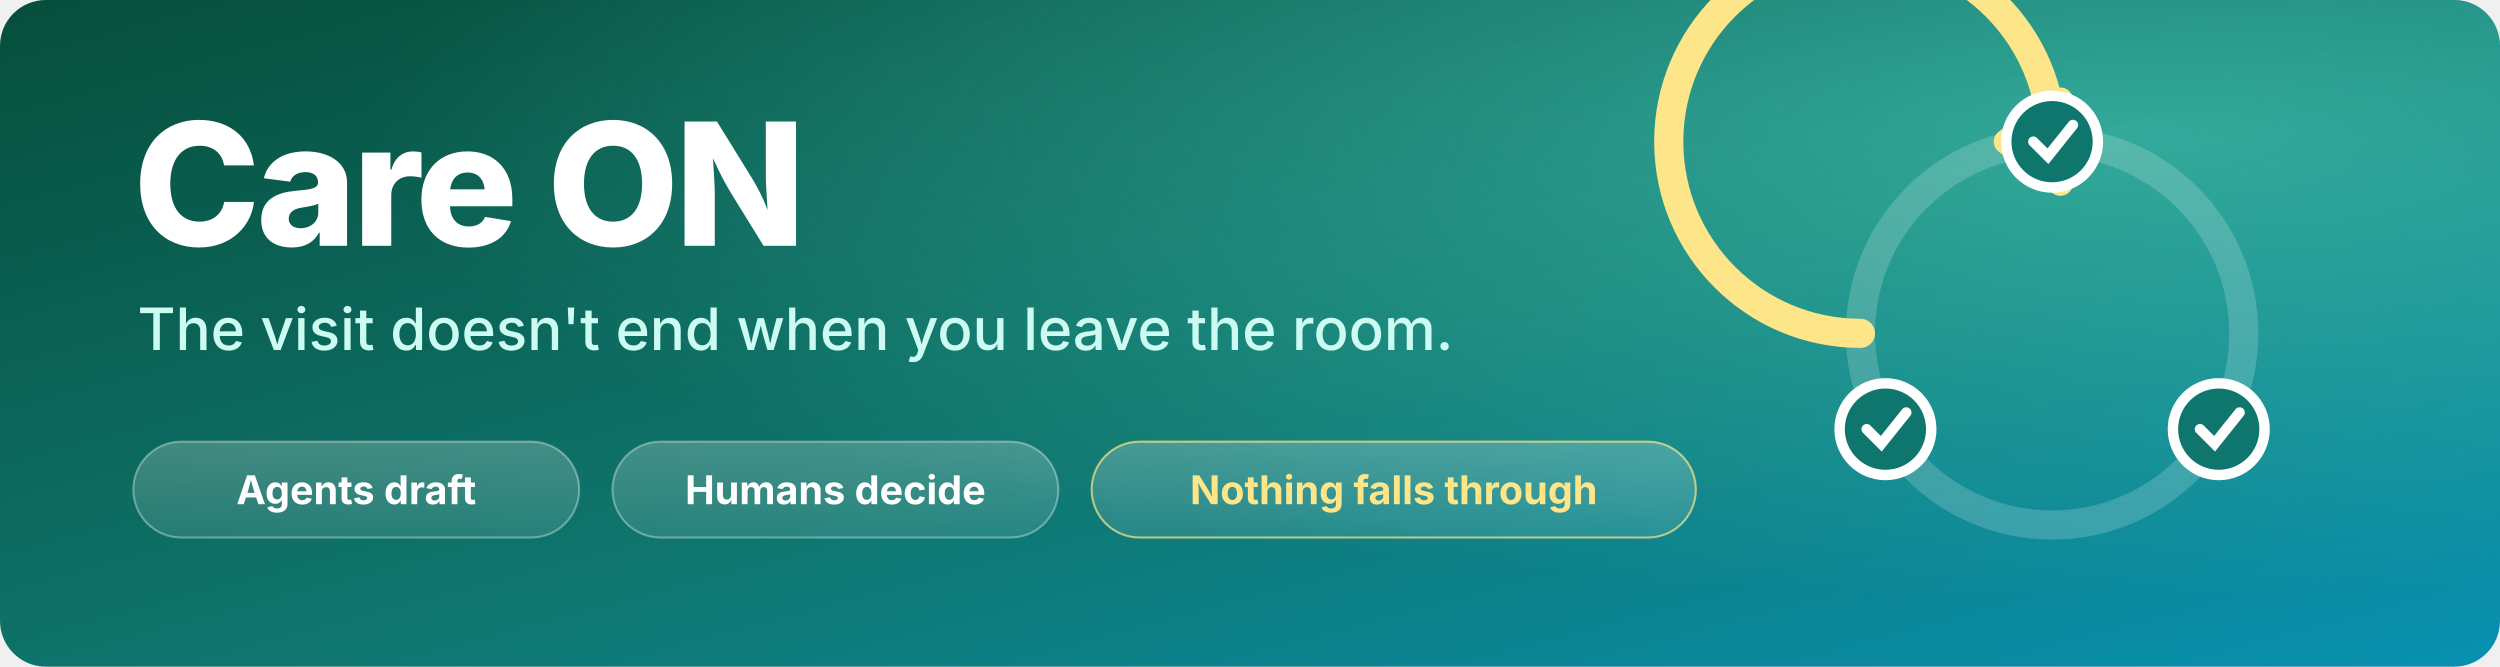
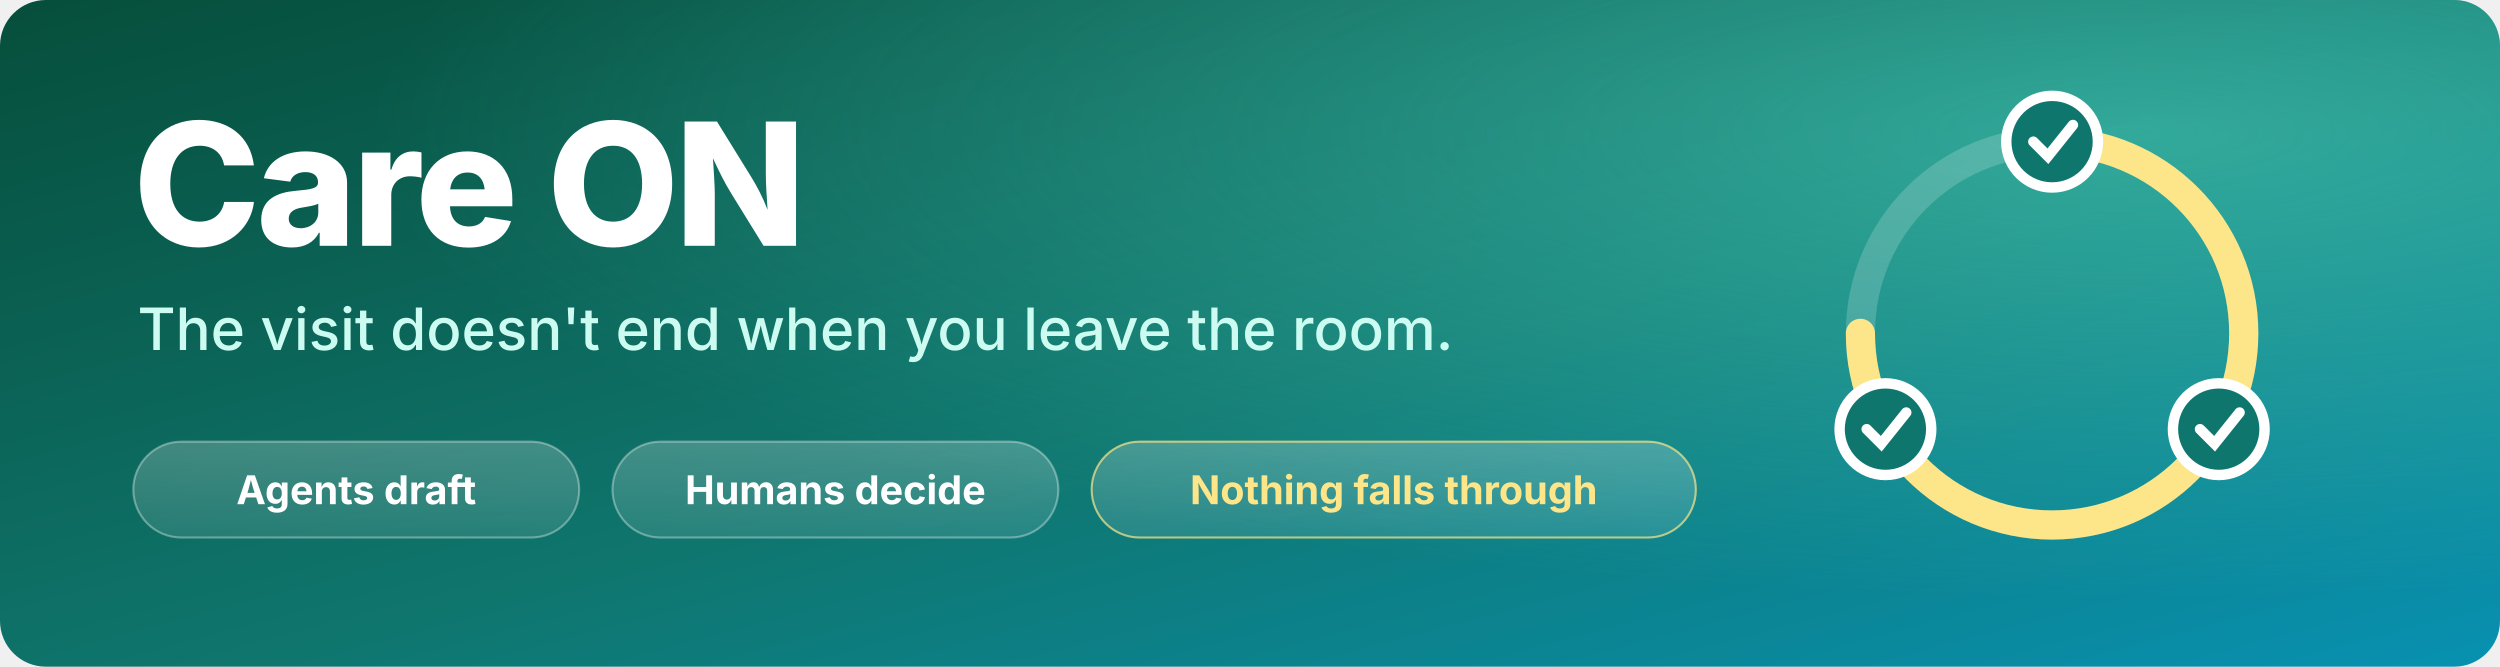
<svg xmlns="http://www.w3.org/2000/svg" width="1200" height="320" viewBox="0 0 1200 320" role="img" aria-label="Care ON: agents draft, humans decide, nothing falls through the cracks">
  <defs>
    <linearGradient id="bg" x1="0" y1="0" x2="1" y2="1">
      <stop offset="0" stop-color="#064e3b" />
      <stop offset="0.55" stop-color="#0f766e" />
      <stop offset="1" stop-color="#0891b2" />
    </linearGradient>
    <radialGradient id="glow" cx="0.85" cy="0.2" r="0.7">
      <stop offset="0" stop-color="#5eead4" stop-opacity="0.45" />
      <stop offset="1" stop-color="#5eead4" stop-opacity="0" />
    </radialGradient>
    <linearGradient id="chip" x1="0" y1="0" x2="0" y2="1">
      <stop offset="0" stop-color="#ffffff" stop-opacity="0.22" />
      <stop offset="1" stop-color="#ffffff" stop-opacity="0.10" />
    </linearGradient>
  </defs>
  <rect width="1200" height="320" rx="22" fill="url(#bg)" />
  <rect width="1200" height="320" rx="22" fill="url(#glow)" />
  <g transform="translate(985 160)" fill="none" stroke-linecap="round">
    <circle r="92" stroke="#ffffff" stroke-opacity="0.18" stroke-width="14" />
-     <path d="M -92 0 A 92 92 0 1 1 0 -92" stroke="#fde68a" stroke-width="14" />
-     <path d="M -22 -92 L 4 -112 M -22 -92 L 4 -72" stroke="#fde68a" stroke-width="12" />
+     <path d="M -92 0 A 92 92 0 1 0 0 -92" stroke="#fde68a" stroke-width="14" />
    <circle cx="0" cy="-92" r="22" fill="#0f766e" stroke="#ffffff" stroke-width="5" />
    <circle cx="80" cy="46" r="22" fill="#0f766e" stroke="#ffffff" stroke-width="5" />
    <circle cx="-80" cy="46" r="22" fill="#0f766e" stroke="#ffffff" stroke-width="5" />
    <path d="M -9 -92 L -2 -85 L 10 -100" stroke="#ffffff" stroke-width="5" />
    <path d="M 71 46 L 78 53 L 90 38" stroke="#ffffff" stroke-width="5" />
    <path d="M -89 46 L -82 53 L -70 38" stroke="#ffffff" stroke-width="5" />
  </g>
  <text x="64" y="118" font-family="Inter, 'Segoe UI', Helvetica, Arial, sans-serif" font-size="82" font-weight="800" fill="#ffffff" letter-spacing="-2">Care ON</text>
  <text x="66" y="168" font-family="Inter, 'Segoe UI', Helvetica, Arial, sans-serif" font-size="28" font-weight="500" fill="#ccfbf1">The visit doesn't end when you leave the room.</text>
  <g font-family="Inter, 'Segoe UI', Helvetica, Arial, sans-serif" font-size="19" font-weight="700" fill="#ffffff">
    <rect x="64" y="212" width="214" height="46" rx="23" fill="url(#chip)" stroke="#ffffff" stroke-opacity="0.35" />
    <text x="171" y="242" text-anchor="middle">Agents draft</text>
    <rect x="294" y="212" width="214" height="46" rx="23" fill="url(#chip)" stroke="#ffffff" stroke-opacity="0.35" />
    <text x="401" y="242" text-anchor="middle">Humans decide</text>
    <rect x="524" y="212" width="290" height="46" rx="23" fill="url(#chip)" stroke="#fde68a" stroke-opacity="0.7" />
    <text x="669" y="242" text-anchor="middle" fill="#fde68a">Nothing falls through</text>
  </g>
</svg>
